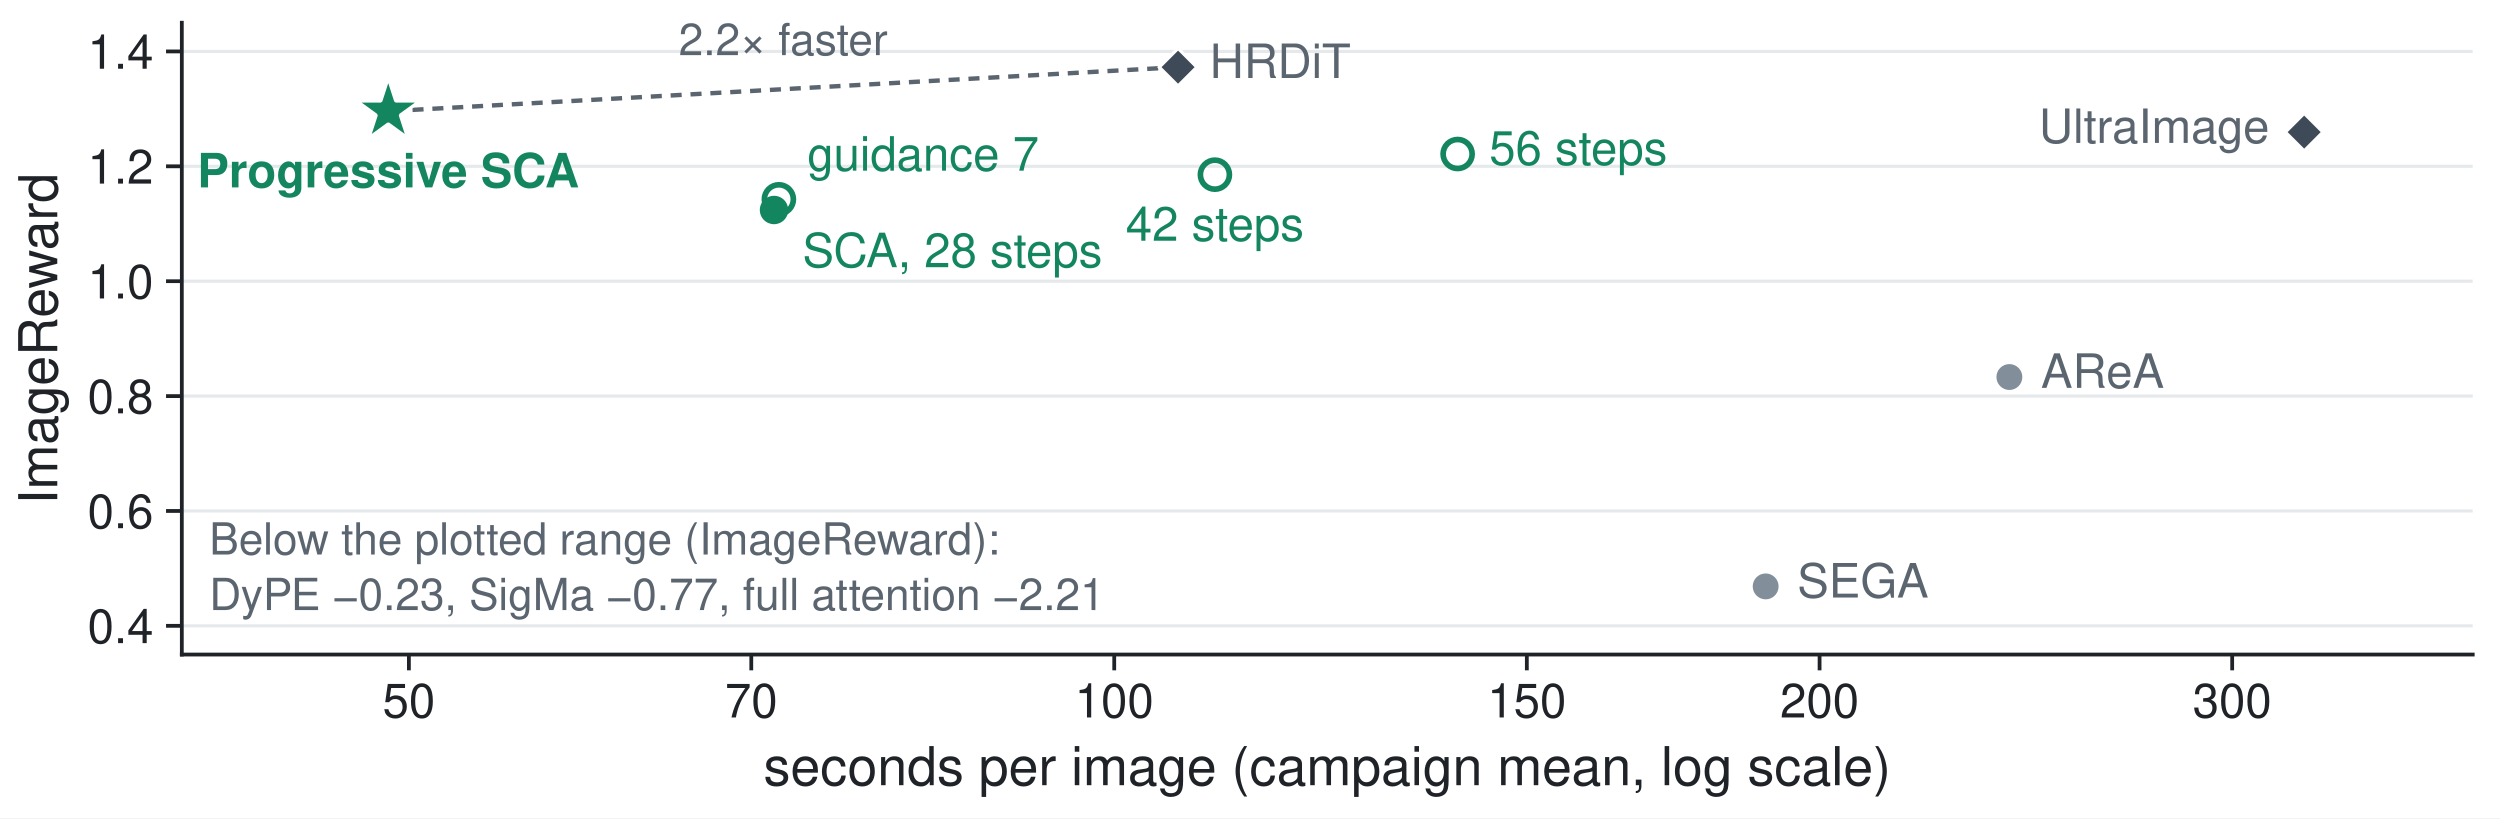
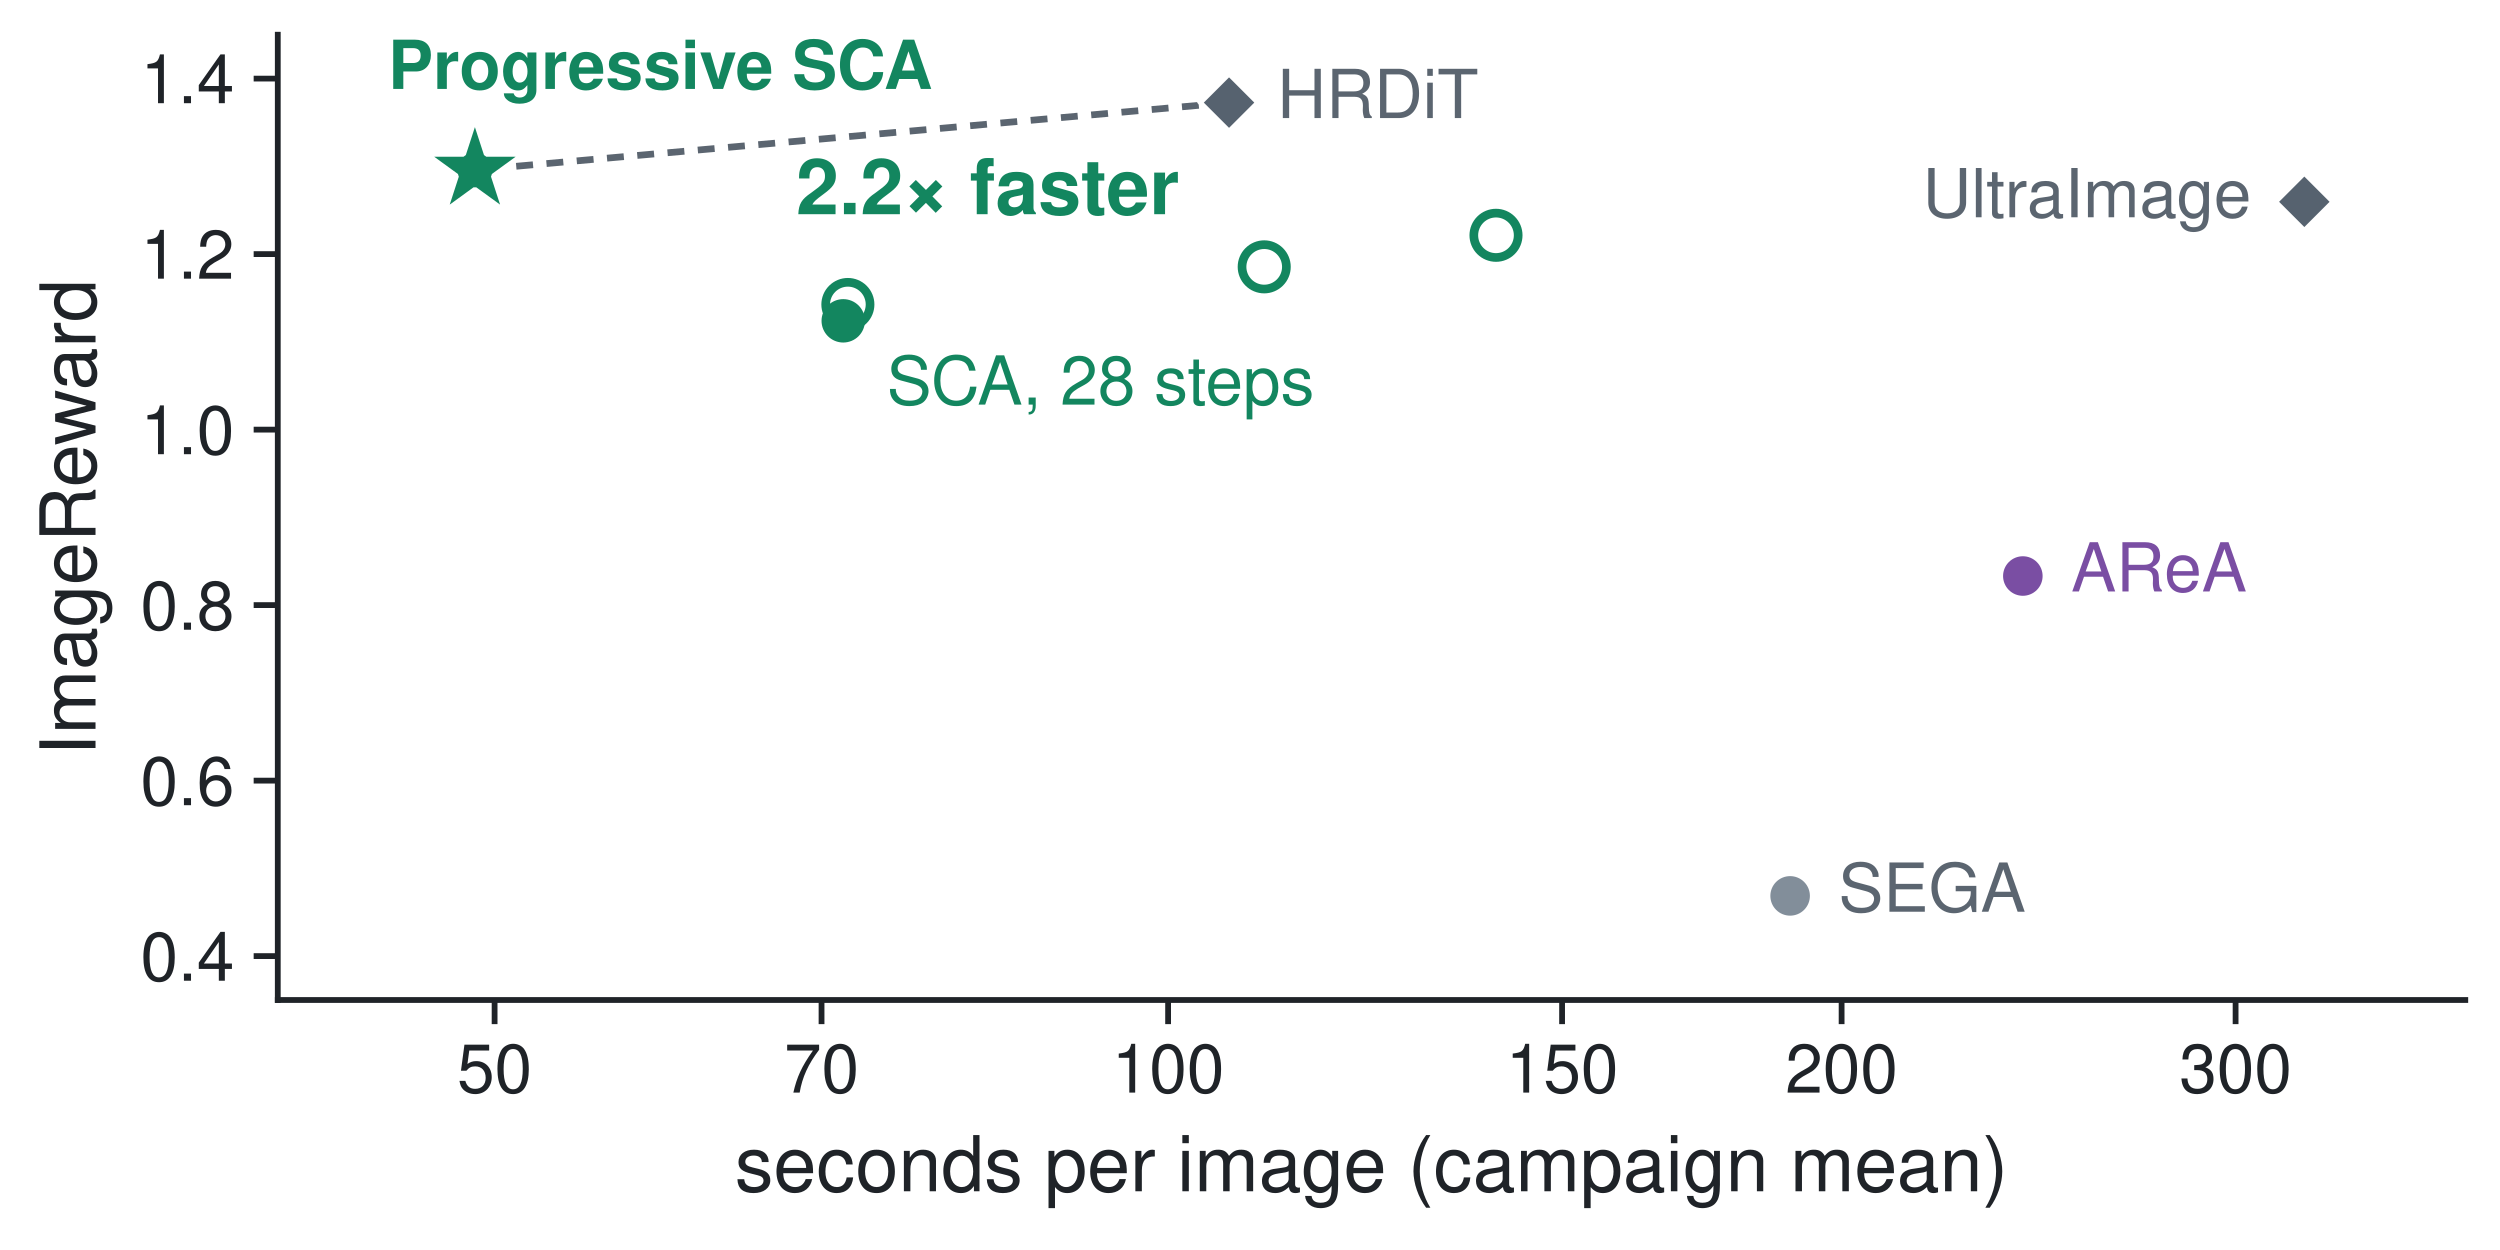
- <svg xmlns="http://www.w3.org/2000/svg" xmlns:xlink="http://www.w3.org/1999/xlink" width="396pt" height="129.6pt" viewBox="0 0 396 129.6" version="1.1">
+ <svg xmlns="http://www.w3.org/2000/svg" xmlns:xlink="http://www.w3.org/1999/xlink" width="259.2pt" height="129.6pt" viewBox="0 0 259.2 129.6" version="1.1">
  <defs>
    <style type="text/css">*{stroke-linejoin: round; stroke-linecap: butt}</style>
  </defs>
  <g id="figure_1">
    <g id="patch_1">
-       <path d="M 0 129.6  L 396 129.6  L 396 0  L 0 0  z " style="fill: #ffffff" />
+       <path d="M 0 129.6  L 259.2 129.6  L 259.2 0  L 0 0  z " style="fill: #ffffff" />
    </g>
    <g id="axes_1">
      <g id="patch_2">
-         <path d="M 28.8 103.68  L 391.68 103.68  L 391.68 3.6  L 28.8 3.6  z " style="fill: #ffffff" />
+         <path d="M 28.8 103.68  L 255.6 103.68  L 255.6 3.6  L 28.8 3.6  z " style="fill: #ffffff" />
      </g>
      <g id="matplotlib.axis_1">
        <g id="xtick_1">
          <g id="line2d_1">
            <defs>
              <path id="m1a3d22b115" d="M 0 0  L 0 2.5  " style="stroke: #1f2328; stroke-width: 0.6" />
            </defs>
            <g>
-               <use xlink:href="#m1a3d22b115" x="64.768" y="103.68" style="fill: #1f2328; stroke: #1f2328; stroke-width: 0.6" />
+               <use xlink:href="#m1a3d22b115" x="51.28" y="103.68" style="fill: #1f2328; stroke: #1f2328; stroke-width: 0.6" />
            </g>
          </g>
          <g id="text_1">
-             <text style="font-size: 7.5px; font-family: 'Helvetica Neue', 'Helvetica', 'Arial', 'TeX Gyre Heros', 'Nimbus Sans', 'Liberation Sans', 'DejaVu Sans', sans-serif; text-anchor: middle; fill: #1f2328" x="64.768" y="113.647" transform="rotate(-0 64.76794 113.6475)">50</text>
+             <text style="font-size: 7px; font-family: 'Helvetica Neue', 'Helvetica', 'Arial', 'TeX Gyre Heros', 'Nimbus Sans', 'Liberation Sans', 'DejaVu Sans', sans-serif; text-anchor: middle; fill: #1f2328" x="51.28" y="113.283" transform="rotate(-0 51.27996 113.283)">50</text>
          </g>
        </g>
        <g id="xtick_2">
          <g id="line2d_2">
            <g>
-               <use xlink:href="#m1a3d22b115" x="119.003" y="103.68" style="fill: #1f2328; stroke: #1f2328; stroke-width: 0.6" />
+               <use xlink:href="#m1a3d22b115" x="85.177" y="103.68" style="fill: #1f2328; stroke: #1f2328; stroke-width: 0.6" />
            </g>
          </g>
          <g id="text_2">
-             <text style="font-size: 7.5px; font-family: 'Helvetica Neue', 'Helvetica', 'Arial', 'TeX Gyre Heros', 'Nimbus Sans', 'Liberation Sans', 'DejaVu Sans', sans-serif; text-anchor: middle; fill: #1f2328" x="119.003" y="113.647" transform="rotate(-0 119.003 113.6475)">70</text>
+             <text style="font-size: 7px; font-family: 'Helvetica Neue', 'Helvetica', 'Arial', 'TeX Gyre Heros', 'Nimbus Sans', 'Liberation Sans', 'DejaVu Sans', sans-serif; text-anchor: middle; fill: #1f2328" x="85.177" y="113.283" transform="rotate(-0 85.1769 113.283)">70</text>
          </g>
        </g>
        <g id="xtick_3">
          <g id="line2d_3">
            <g>
-               <use xlink:href="#m1a3d22b115" x="176.495" y="103.68" style="fill: #1f2328; stroke: #1f2328; stroke-width: 0.6" />
+               <use xlink:href="#m1a3d22b115" x="121.109" y="103.68" style="fill: #1f2328; stroke: #1f2328; stroke-width: 0.6" />
            </g>
          </g>
          <g id="text_3">
-             <text style="font-size: 7.5px; font-family: 'Helvetica Neue', 'Helvetica', 'Arial', 'TeX Gyre Heros', 'Nimbus Sans', 'Liberation Sans', 'DejaVu Sans', sans-serif; text-anchor: middle; fill: #1f2328" x="176.495" y="113.647" transform="rotate(-0 176.4946 113.6475)">100</text>
+             <text style="font-size: 7px; font-family: 'Helvetica Neue', 'Helvetica', 'Arial', 'TeX Gyre Heros', 'Nimbus Sans', 'Liberation Sans', 'DejaVu Sans', sans-serif; text-anchor: middle; fill: #1f2328" x="121.109" y="113.283" transform="rotate(-0 121.1091 113.283)">100</text>
          </g>
        </g>
        <g id="xtick_4">
          <g id="line2d_4">
            <g>
-               <use xlink:href="#m1a3d22b115" x="241.85" y="103.68" style="fill: #1f2328; stroke: #1f2328; stroke-width: 0.6" />
+               <use xlink:href="#m1a3d22b115" x="161.957" y="103.68" style="fill: #1f2328; stroke: #1f2328; stroke-width: 0.6" />
            </g>
          </g>
          <g id="text_4">
-             <text style="font-size: 7.5px; font-family: 'Helvetica Neue', 'Helvetica', 'Arial', 'TeX Gyre Heros', 'Nimbus Sans', 'Liberation Sans', 'DejaVu Sans', sans-serif; text-anchor: middle; fill: #1f2328" x="241.85" y="113.647" transform="rotate(-0 241.8505 113.6475)">150</text>
+             <text style="font-size: 7px; font-family: 'Helvetica Neue', 'Helvetica', 'Arial', 'TeX Gyre Heros', 'Nimbus Sans', 'Liberation Sans', 'DejaVu Sans', sans-serif; text-anchor: middle; fill: #1f2328" x="161.957" y="113.283" transform="rotate(-0 161.9565 113.283)">150</text>
          </g>
        </g>
        <g id="xtick_5">
          <g id="line2d_5">
            <g>
-               <use xlink:href="#m1a3d22b115" x="288.221" y="103.68" style="fill: #1f2328; stroke: #1f2328; stroke-width: 0.6" />
+               <use xlink:href="#m1a3d22b115" x="190.938" y="103.68" style="fill: #1f2328; stroke: #1f2328; stroke-width: 0.6" />
            </g>
          </g>
          <g id="text_5">
-             <text style="font-size: 7.5px; font-family: 'Helvetica Neue', 'Helvetica', 'Arial', 'TeX Gyre Heros', 'Nimbus Sans', 'Liberation Sans', 'DejaVu Sans', sans-serif; text-anchor: middle; fill: #1f2328" x="288.221" y="113.647" transform="rotate(-0 288.2212 113.6475)">200</text>
+             <text style="font-size: 7px; font-family: 'Helvetica Neue', 'Helvetica', 'Arial', 'TeX Gyre Heros', 'Nimbus Sans', 'Liberation Sans', 'DejaVu Sans', sans-serif; text-anchor: middle; fill: #1f2328" x="190.938" y="113.283" transform="rotate(-0 190.9383 113.283)">200</text>
          </g>
        </g>
        <g id="xtick_6">
          <g id="line2d_6">
            <g>
-               <use xlink:href="#m1a3d22b115" x="353.577" y="103.68" style="fill: #1f2328; stroke: #1f2328; stroke-width: 0.6" />
+               <use xlink:href="#m1a3d22b115" x="231.786" y="103.68" style="fill: #1f2328; stroke: #1f2328; stroke-width: 0.6" />
            </g>
          </g>
          <g id="text_6">
-             <text style="font-size: 7.5px; font-family: 'Helvetica Neue', 'Helvetica', 'Arial', 'TeX Gyre Heros', 'Nimbus Sans', 'Liberation Sans', 'DejaVu Sans', sans-serif; text-anchor: middle; fill: #1f2328" x="353.577" y="113.647" transform="rotate(-0 353.5771 113.6475)">300</text>
+             <text style="font-size: 7px; font-family: 'Helvetica Neue', 'Helvetica', 'Arial', 'TeX Gyre Heros', 'Nimbus Sans', 'Liberation Sans', 'DejaVu Sans', sans-serif; text-anchor: middle; fill: #1f2328" x="231.786" y="113.283" transform="rotate(-0 231.7857 113.283)">300</text>
          </g>
        </g>
        <g id="text_7">
-           <text style="font-size: 8.5px; font-family: 'Helvetica Neue', 'Helvetica', 'Arial', 'TeX Gyre Heros', 'Nimbus Sans', 'Liberation Sans', 'DejaVu Sans', sans-serif; text-anchor: middle; fill: #1f2328" x="210.24" y="124.377" transform="rotate(-0 210.24 124.377)">seconds per image (campaign mean, log scale)</text>
+           <text style="font-size: 8px; font-family: 'Helvetica Neue', 'Helvetica', 'Arial', 'TeX Gyre Heros', 'Nimbus Sans', 'Liberation Sans', 'DejaVu Sans', sans-serif; text-anchor: middle; fill: #1f2328" x="142.2" y="123.513" transform="rotate(-0 142.2 123.5125)">seconds per image (campaign mean)</text>
        </g>
      </g>
      <g id="matplotlib.axis_2">
        <g id="ytick_1">
          <g id="line2d_7">
-             <path d="M 28.8 99.131  L 391.68 99.131  " clip-path="url(#p9c192eb610)" style="fill: none; stroke: #e6e9ec; stroke-width: 0.5; stroke-linecap: square" />
-           </g>
-           <g id="line2d_8">
            <defs>
              <path id="m9d9df79246" d="M 0 0  L -2.5 0  " style="stroke: #1f2328; stroke-width: 0.6" />
            </defs>
            <g>
              <use xlink:href="#m9d9df79246" x="28.8" y="99.131" style="fill: #1f2328; stroke: #1f2328; stroke-width: 0.6" />
            </g>
          </g>
          <g id="text_8">
-             <text style="font-size: 7.5px; font-family: 'Helvetica Neue', 'Helvetica', 'Arial', 'TeX Gyre Heros', 'Nimbus Sans', 'Liberation Sans', 'DejaVu Sans', sans-serif; text-anchor: end; fill: #1f2328" x="24.3" y="101.865" transform="rotate(-0 24.3 101.8647)">0.4</text>
+             <text style="font-size: 7px; font-family: 'Helvetica Neue', 'Helvetica', 'Arial', 'TeX Gyre Heros', 'Nimbus Sans', 'Liberation Sans', 'DejaVu Sans', sans-serif; text-anchor: end; fill: #1f2328" x="24.3" y="101.682" transform="rotate(-0 24.3 101.6824)">0.4</text>
          </g>
        </g>
        <g id="ytick_2">
+           <g id="line2d_8">
+             <g>
+               <use xlink:href="#m9d9df79246" x="28.8" y="80.935" style="fill: #1f2328; stroke: #1f2328; stroke-width: 0.6" />
+             </g>
+           </g>
+           <g id="text_9">
+             <text style="font-size: 7px; font-family: 'Helvetica Neue', 'Helvetica', 'Arial', 'TeX Gyre Heros', 'Nimbus Sans', 'Liberation Sans', 'DejaVu Sans', sans-serif; text-anchor: end; fill: #1f2328" x="24.3" y="83.486" transform="rotate(-0 24.3 83.48605)">0.6</text>
+           </g>
+         </g>
+         <g id="ytick_3">
          <g id="line2d_9">
-             <path d="M 28.8 80.935  L 391.68 80.935  " clip-path="url(#p9c192eb610)" style="fill: none; stroke: #e6e9ec; stroke-width: 0.5; stroke-linecap: square" />
-           </g>
+             <g>
+               <use xlink:href="#m9d9df79246" x="28.8" y="62.738" style="fill: #1f2328; stroke: #1f2328; stroke-width: 0.6" />
+             </g>
+           </g>
+           <g id="text_10">
+             <text style="font-size: 7px; font-family: 'Helvetica Neue', 'Helvetica', 'Arial', 'TeX Gyre Heros', 'Nimbus Sans', 'Liberation Sans', 'DejaVu Sans', sans-serif; text-anchor: end; fill: #1f2328" x="24.3" y="65.29" transform="rotate(-0 24.3 65.28968)">0.8</text>
+           </g>
+         </g>
+         <g id="ytick_4">
          <g id="line2d_10">
            <g>
-               <use xlink:href="#m9d9df79246" x="28.8" y="80.935" style="fill: #1f2328; stroke: #1f2328; stroke-width: 0.6" />
-             </g>
-           </g>
-           <g id="text_9">
-             <text style="font-size: 7.5px; font-family: 'Helvetica Neue', 'Helvetica', 'Arial', 'TeX Gyre Heros', 'Nimbus Sans', 'Liberation Sans', 'DejaVu Sans', sans-serif; text-anchor: end; fill: #1f2328" x="24.3" y="83.668" transform="rotate(-0 24.3 83.6683)">0.6</text>
-           </g>
-         </g>
-         <g id="ytick_3">
+               <use xlink:href="#m9d9df79246" x="28.8" y="44.542" style="fill: #1f2328; stroke: #1f2328; stroke-width: 0.6" />
+             </g>
+           </g>
+           <g id="text_11">
+             <text style="font-size: 7px; font-family: 'Helvetica Neue', 'Helvetica', 'Arial', 'TeX Gyre Heros', 'Nimbus Sans', 'Liberation Sans', 'DejaVu Sans', sans-serif; text-anchor: end; fill: #1f2328" x="24.3" y="47.093" transform="rotate(-0 24.3 47.09332)">1.0</text>
+           </g>
+         </g>
+         <g id="ytick_5">
          <g id="line2d_11">
-             <path d="M 28.8 62.738  L 391.68 62.738  " clip-path="url(#p9c192eb610)" style="fill: none; stroke: #e6e9ec; stroke-width: 0.5; stroke-linecap: square" />
-           </g>
+             <g>
+               <use xlink:href="#m9d9df79246" x="28.8" y="26.345" style="fill: #1f2328; stroke: #1f2328; stroke-width: 0.6" />
+             </g>
+           </g>
+           <g id="text_12">
+             <text style="font-size: 7px; font-family: 'Helvetica Neue', 'Helvetica', 'Arial', 'TeX Gyre Heros', 'Nimbus Sans', 'Liberation Sans', 'DejaVu Sans', sans-serif; text-anchor: end; fill: #1f2328" x="24.3" y="28.897" transform="rotate(-0 24.3 28.89695)">1.2</text>
+           </g>
+         </g>
+         <g id="ytick_6">
          <g id="line2d_12">
            <g>
-               <use xlink:href="#m9d9df79246" x="28.8" y="62.738" style="fill: #1f2328; stroke: #1f2328; stroke-width: 0.6" />
-             </g>
-           </g>
-           <g id="text_10">
-             <text style="font-size: 7.5px; font-family: 'Helvetica Neue', 'Helvetica', 'Arial', 'TeX Gyre Heros', 'Nimbus Sans', 'Liberation Sans', 'DejaVu Sans', sans-serif; text-anchor: end; fill: #1f2328" x="24.3" y="65.472" transform="rotate(-0 24.3 65.47193)">0.8</text>
-           </g>
-         </g>
-         <g id="ytick_4">
-           <g id="line2d_13">
-             <path d="M 28.8 44.542  L 391.68 44.542  " clip-path="url(#p9c192eb610)" style="fill: none; stroke: #e6e9ec; stroke-width: 0.5; stroke-linecap: square" />
-           </g>
-           <g id="line2d_14">
-             <g>
-               <use xlink:href="#m9d9df79246" x="28.8" y="44.542" style="fill: #1f2328; stroke: #1f2328; stroke-width: 0.6" />
-             </g>
-           </g>
-           <g id="text_11">
-             <text style="font-size: 7.5px; font-family: 'Helvetica Neue', 'Helvetica', 'Arial', 'TeX Gyre Heros', 'Nimbus Sans', 'Liberation Sans', 'DejaVu Sans', sans-serif; text-anchor: end; fill: #1f2328" x="24.3" y="47.276" transform="rotate(-0 24.3 47.27557)">1.0</text>
-           </g>
-         </g>
-         <g id="ytick_5">
-           <g id="line2d_15">
-             <path d="M 28.8 26.345  L 391.68 26.345  " clip-path="url(#p9c192eb610)" style="fill: none; stroke: #e6e9ec; stroke-width: 0.5; stroke-linecap: square" />
-           </g>
-           <g id="line2d_16">
-             <g>
-               <use xlink:href="#m9d9df79246" x="28.8" y="26.345" style="fill: #1f2328; stroke: #1f2328; stroke-width: 0.6" />
-             </g>
-           </g>
-           <g id="text_12">
-             <text style="font-size: 7.5px; font-family: 'Helvetica Neue', 'Helvetica', 'Arial', 'TeX Gyre Heros', 'Nimbus Sans', 'Liberation Sans', 'DejaVu Sans', sans-serif; text-anchor: end; fill: #1f2328" x="24.3" y="29.079" transform="rotate(-0 24.3 29.07921)">1.2</text>
-           </g>
-         </g>
-         <g id="ytick_6">
-           <g id="line2d_17">
-             <path d="M 28.8 8.149  L 391.68 8.149  " clip-path="url(#p9c192eb610)" style="fill: none; stroke: #e6e9ec; stroke-width: 0.5; stroke-linecap: square" />
-           </g>
-           <g id="line2d_18">
-             <g>
              <use xlink:href="#m9d9df79246" x="28.8" y="8.149" style="fill: #1f2328; stroke: #1f2328; stroke-width: 0.6" />
            </g>
          </g>
          <g id="text_13">
-             <text style="font-size: 7.5px; font-family: 'Helvetica Neue', 'Helvetica', 'Arial', 'TeX Gyre Heros', 'Nimbus Sans', 'Liberation Sans', 'DejaVu Sans', sans-serif; text-anchor: end; fill: #1f2328" x="24.3" y="10.883" transform="rotate(-0 24.3 10.88284)">1.4</text>
+             <text style="font-size: 7px; font-family: 'Helvetica Neue', 'Helvetica', 'Arial', 'TeX Gyre Heros', 'Nimbus Sans', 'Liberation Sans', 'DejaVu Sans', sans-serif; text-anchor: end; fill: #1f2328" x="24.3" y="10.701" transform="rotate(-0 24.3 10.70059)">1.4</text>
          </g>
        </g>
        <g id="text_14">
-           <text style="font-size: 8.5px; font-family: 'Helvetica Neue', 'Helvetica', 'Arial', 'TeX Gyre Heros', 'Nimbus Sans', 'Liberation Sans', 'DejaVu Sans', sans-serif; text-anchor: middle; fill: #1f2328" x="9.073" y="53.64" transform="rotate(-90 9.072672 53.64)">ImageReward</text>
-         </g>
-       </g>
-       <g id="line2d_19">
-         <path d="M 186.604 10.639  L 61.501 17.621  " clip-path="url(#p9c192eb610)" style="fill: none; stroke-dasharray: 1.75,1.4; stroke-dashoffset: 0; stroke: #5b6570; stroke-width: 0.7" />
+           <text style="font-size: 8px; font-family: 'Helvetica Neue', 'Helvetica', 'Arial', 'TeX Gyre Heros', 'Nimbus Sans', 'Liberation Sans', 'DejaVu Sans', sans-serif; text-anchor: middle; fill: #1f2328" x="9.903" y="53.64" transform="rotate(-90 9.903094 53.64)">ImageReward</text>
+         </g>
+       </g>
+       <g id="line2d_13">
+         <path d="M 127.427 10.639  L 49.238 17.621  " clip-path="url(#p20cd9c14d1)" style="fill: none; stroke-dasharray: 1.75,1.4; stroke-dashoffset: 0; stroke: #5b6570; stroke-width: 0.7" />
      </g>
      <g id="patch_3">
        <path d="M 28.8 103.68  L 28.8 3.6  " style="fill: none; stroke: #1f2328; stroke-width: 0.6; stroke-linejoin: miter; stroke-linecap: square" />
      </g>
      <g id="patch_4">
-         <path d="M 28.8 103.68  L 391.68 103.68  " style="fill: none; stroke: #1f2328; stroke-width: 0.6; stroke-linejoin: miter; stroke-linecap: square" />
+         <path d="M 28.8 103.68  L 255.6 103.68  " style="fill: none; stroke: #1f2328; stroke-width: 0.6; stroke-linejoin: miter; stroke-linecap: square" />
      </g>
      <g id="text_15">
-         <text style="font-size: 7px; font-family: 'Helvetica Neue', 'Helvetica', 'Arial', 'TeX Gyre Heros', 'Nimbus Sans', 'Liberation Sans', 'DejaVu Sans', sans-serif; text-anchor: middle; fill: #5b6570" x="124.052" y="8.733" transform="rotate(-0 124.0522 8.733157)">2.2× faster</text>
+         <text style="font-weight: 700; font-size: 8px; font-family: 'Helvetica Neue', 'Helvetica', 'Arial', 'TeX Gyre Heros', 'Nimbus Sans', 'Liberation Sans', 'DejaVu Sans', sans-serif; text-anchor: middle; fill: #13865f" x="102.407" y="22.206" transform="rotate(-0 102.4067 22.20591)">2.2× faster</text>
+       </g>
+       <g id="line2d_14">
+         <defs>
+           <path id="m0bb4ed0893" d="M 0 2.3  C 0.61 2.3 1.195 2.058 1.626 1.626  C 2.058 1.195 2.3 0.61 2.3 0  C 2.3 -0.61 2.058 -1.195 1.626 -1.626  C 1.195 -2.058 0.61 -2.3 0 -2.3  C -0.61 -2.3 -1.195 -2.058 -1.626 -1.626  C -2.058 -1.195 -2.3 -0.61 -2.3 0  C -2.3 0.61 -2.058 1.195 -1.626 1.626  C -1.195 2.058 -0.61 2.3 0 2.3  z " style="stroke: #ffffff; stroke-width: 0.5" />
+         </defs>
+         <g clip-path="url(#p20cd9c14d1)">
+           <use xlink:href="#m0bb4ed0893" x="185.6" y="92.886" style="fill: #828e9a; stroke: #ffffff; stroke-width: 0.5" />
+         </g>
+       </g>
+       <g id="text_16">
+         <text style="font-size: 7px; font-family: 'Helvetica Neue', 'Helvetica', 'Arial', 'TeX Gyre Heros', 'Nimbus Sans', 'Liberation Sans', 'DejaVu Sans', sans-serif; text-anchor: start; fill: #5b6570" x="190.6" y="94.531" transform="rotate(-0 190.6003 94.53062)">SEGA</text>
+       </g>
+       <g id="line2d_15">
+         <defs>
+           <path id="md1546c1623" d="M 0 2.3  C 0.61 2.3 1.195 2.058 1.626 1.626  C 2.058 1.195 2.3 0.61 2.3 0  C 2.3 -0.61 2.058 -1.195 1.626 -1.626  C 1.195 -2.058 0.61 -2.3 0 -2.3  C -0.61 -2.3 -1.195 -2.058 -1.626 -1.626  C -2.058 -1.195 -2.3 -0.61 -2.3 0  C -2.3 0.61 -2.058 1.195 -1.626 1.626  C -1.195 2.058 -0.61 2.3 0 2.3  z " style="stroke: #ffffff; stroke-width: 0.5" />
+         </defs>
+         <g clip-path="url(#p20cd9c14d1)">
+           <use xlink:href="#md1546c1623" x="209.728" y="59.722" style="fill: #7a4ea3; stroke: #ffffff; stroke-width: 0.5" />
+         </g>
+       </g>
+       <g id="text_17">
+         <text style="font-size: 7px; font-family: 'Helvetica Neue', 'Helvetica', 'Arial', 'TeX Gyre Heros', 'Nimbus Sans', 'Liberation Sans', 'DejaVu Sans', sans-serif; text-anchor: start; fill: #7a4ea3" x="214.728" y="61.325" transform="rotate(-0 214.7285 61.32496)">AReA</text>
+       </g>
+       <g id="line2d_16">
+         <defs>
+           <path id="mfa909f3624" d="M -0 2.97  L 2.97 0  L 0 -2.97  L -2.97 -0  z " style="stroke: #ffffff; stroke-width: 0.5; stroke-linejoin: miter" />
+         </defs>
+         <g clip-path="url(#p20cd9c14d1)">
+           <use xlink:href="#mfa909f3624" x="238.912" y="20.924" style="fill: #56626f; stroke: #ffffff; stroke-width: 0.5; stroke-linejoin: miter" />
+         </g>
+       </g>
+       <g id="text_18">
+         <text style="font-size: 7px; font-family: 'Helvetica Neue', 'Helvetica', 'Arial', 'TeX Gyre Heros', 'Nimbus Sans', 'Liberation Sans', 'DejaVu Sans', sans-serif; text-anchor: end; fill: #5b6570" x="233.412" y="22.527" transform="rotate(-0 233.412 22.52715)">UltraImage</text>
+       </g>
+       <g id="line2d_17">
+         <g clip-path="url(#p20cd9c14d1)">
+           <use xlink:href="#mfa909f3624" x="127.427" y="10.639" style="fill: #56626f; stroke: #ffffff; stroke-width: 0.5; stroke-linejoin: miter" />
+         </g>
+       </g>
+       <g id="text_19">
+         <text style="font-size: 7px; font-family: 'Helvetica Neue', 'Helvetica', 'Arial', 'TeX Gyre Heros', 'Nimbus Sans', 'Liberation Sans', 'DejaVu Sans', sans-serif; text-anchor: start; fill: #5b6570" x="132.427" y="12.242" transform="rotate(-0 132.4273 12.2424)">HRDiT</text>
+       </g>
+       <g id="text_20">
+         <text style="font-size: 7px; font-family: 'Helvetica Neue', 'Helvetica', 'Arial', 'TeX Gyre Heros', 'Nimbus Sans', 'Liberation Sans', 'DejaVu Sans', sans-serif; text-anchor: start; fill: #13865f" x="91.927" y="41.951" transform="rotate(-0 91.92728 41.95066)">SCA, 28 steps</text>
+       </g>
+       <g id="text_21">
+         <text style="font-weight: 700; font-size: 7px; font-family: 'Helvetica Neue', 'Helvetica', 'Arial', 'TeX Gyre Heros', 'Nimbus Sans', 'Liberation Sans', 'DejaVu Sans', sans-serif; text-anchor: start; fill: #13865f" x="40.238" y="9.224" transform="rotate(-0 40.23789 9.224129)">Progressive SCA</text>
+       </g>
+       <g id="line2d_18">
+         <defs>
+           <path id="mfd5dd8decb" d="M 0 2.5  C 0.663 2.5 1.299 2.237 1.768 1.768  C 2.237 1.299 2.5 0.663 2.5 0  C 2.5 -0.663 2.237 -1.299 1.768 -1.768  C 1.299 -2.237 0.663 -2.5 0 -2.5  C -0.663 -2.5 -1.299 -2.237 -1.768 -1.768  C -2.237 -1.299 -2.5 -0.663 -2.5 0  C -2.5 0.663 -2.237 1.299 -1.768 1.768  C -1.299 2.237 -0.663 2.5 0 2.5  z " style="stroke: #ffffff; stroke-width: 0.5" />
+         </defs>
+         <g clip-path="url(#p20cd9c14d1)">
+           <use xlink:href="#mfd5dd8decb" x="87.427" y="33.264" style="fill: #13865f; stroke: #ffffff; stroke-width: 0.5" />
+         </g>
+       </g>
+       <g id="line2d_19">
+         <defs>
+           <path id="m0b3384eef0" d="M 0 2.3  C 0.61 2.3 1.195 2.058 1.626 1.626  C 2.058 1.195 2.3 0.61 2.3 0  C 2.3 -0.61 2.058 -1.195 1.626 -1.626  C 1.195 -2.058 0.61 -2.3 0 -2.3  C -0.61 -2.3 -1.195 -2.058 -1.626 -1.626  C -2.058 -1.195 -2.3 -0.61 -2.3 0  C -2.3 0.61 -2.058 1.195 -1.626 1.626  C -1.195 2.058 -0.61 2.3 0 2.3  z " style="stroke: #13865f; stroke-width: 0.9" />
+         </defs>
+         <g clip-path="url(#p20cd9c14d1)">
+           <use xlink:href="#m0b3384eef0" x="87.908" y="31.569" style="fill-opacity: 0; stroke: #13865f; stroke-width: 0.9" />
+         </g>
      </g>
      <g id="line2d_20">
-         <defs>
-           <path id="m0bb4ed0893" d="M 0 2.3  C 0.61 2.3 1.195 2.058 1.626 1.626  C 2.058 1.195 2.3 0.61 2.3 0  C 2.3 -0.61 2.058 -1.195 1.626 -1.626  C 1.195 -2.058 0.61 -2.3 0 -2.3  C -0.61 -2.3 -1.195 -2.058 -1.626 -1.626  C -2.058 -1.195 -2.3 -0.61 -2.3 0  C -2.3 0.61 -2.058 1.195 -1.626 1.626  C -1.195 2.058 -0.61 2.3 0 2.3  z " style="stroke: #ffffff; stroke-width: 0.5" />
-         </defs>
-         <g clip-path="url(#p9c192eb610)">
-           <use xlink:href="#m0bb4ed0893" x="279.68" y="92.886" style="fill: #828e9a; stroke: #ffffff; stroke-width: 0.5" />
-         </g>
-       </g>
-       <g id="text_16">
-         <text style="font-size: 7.5px; font-family: 'Helvetica Neue', 'Helvetica', 'Arial', 'TeX Gyre Heros', 'Nimbus Sans', 'Liberation Sans', 'DejaVu Sans', sans-serif; text-anchor: start; fill: #5b6570" x="284.68" y="94.648" transform="rotate(-0 284.6805 94.64811)">SEGA</text>
+         <g clip-path="url(#p20cd9c14d1)">
+           <use xlink:href="#m0b3384eef0" x="131.074" y="27.667" style="fill-opacity: 0; stroke: #13865f; stroke-width: 0.9" />
+         </g>
      </g>
      <g id="line2d_21">
-         <g clip-path="url(#p9c192eb610)">
-           <use xlink:href="#m0bb4ed0893" x="318.286" y="59.722" style="fill: #828e9a; stroke: #ffffff; stroke-width: 0.5" />
-         </g>
-       </g>
-       <g id="text_17">
-         <text style="font-size: 7.5px; font-family: 'Helvetica Neue', 'Helvetica', 'Arial', 'TeX Gyre Heros', 'Nimbus Sans', 'Liberation Sans', 'DejaVu Sans', sans-serif; text-anchor: start; fill: #5b6570" x="323.286" y="61.439" transform="rotate(-0 323.2856 61.43948)">AReA</text>
+         <g clip-path="url(#p20cd9c14d1)">
+           <use xlink:href="#m0b3384eef0" x="155.105" y="24.396" style="fill-opacity: 0; stroke: #13865f; stroke-width: 0.9" />
+         </g>
      </g>
      <g id="line2d_22">
        <defs>
-           <path id="m953313dc3a" d="M -0 2.97  L 2.97 0  L 0 -2.97  L -2.97 -0  z " style="stroke: #ffffff; stroke-width: 0.5; stroke-linejoin: miter" />
-         </defs>
-         <g clip-path="url(#p9c192eb610)">
-           <use xlink:href="#m953313dc3a" x="364.979" y="20.924" style="fill: #3e4a57; stroke: #ffffff; stroke-width: 0.5; stroke-linejoin: miter" />
-         </g>
-       </g>
-       <g id="text_18">
-         <text style="font-size: 7.5px; font-family: 'Helvetica Neue', 'Helvetica', 'Arial', 'TeX Gyre Heros', 'Nimbus Sans', 'Liberation Sans', 'DejaVu Sans', sans-serif; text-anchor: end; fill: #5b6570" x="359.479" y="22.642" transform="rotate(-0 359.4792 22.64167)">UltraImage</text>
-       </g>
-       <g id="line2d_23">
-         <g clip-path="url(#p9c192eb610)">
-           <use xlink:href="#m953313dc3a" x="186.604" y="10.639" style="fill: #3e4a57; stroke: #ffffff; stroke-width: 0.5; stroke-linejoin: miter" />
-         </g>
-       </g>
-       <g id="text_19">
-         <text style="font-size: 7.5px; font-family: 'Helvetica Neue', 'Helvetica', 'Arial', 'TeX Gyre Heros', 'Nimbus Sans', 'Liberation Sans', 'DejaVu Sans', sans-serif; text-anchor: start; fill: #5b6570" x="191.604" y="12.357" transform="rotate(-0 191.6037 12.35692)">HRDiT</text>
-       </g>
-       <g id="text_20">
-         <text style="font-size: 7.5px; font-family: 'Helvetica Neue', 'Helvetica', 'Arial', 'TeX Gyre Heros', 'Nimbus Sans', 'Liberation Sans', 'DejaVu Sans', sans-serif; text-anchor: start; fill: #13865f" x="127.104" y="42.321" transform="rotate(-0 127.1037 42.32113)">SCA, 28 steps</text>
-       </g>
-       <g id="text_21">
-         <text style="font-size: 7.5px; font-family: 'Helvetica Neue', 'Helvetica', 'Arial', 'TeX Gyre Heros', 'Nimbus Sans', 'Liberation Sans', 'DejaVu Sans', sans-serif; text-anchor: start; fill: #13865f" x="127.873" y="27.036" transform="rotate(-0 127.8733 27.03642)">guidance 7</text>
-       </g>
-       <g id="text_22">
-         <text style="font-size: 7.5px; font-family: 'Helvetica Neue', 'Helvetica', 'Arial', 'TeX Gyre Heros', 'Nimbus Sans', 'Liberation Sans', 'DejaVu Sans', sans-serif; text-anchor: middle; fill: #13865f" x="192.439" y="38.134" transform="rotate(-0 192.4388 38.13431)">42 steps</text>
-       </g>
-       <g id="text_23">
-         <text style="font-size: 7.5px; font-family: 'Helvetica Neue', 'Helvetica', 'Arial', 'TeX Gyre Heros', 'Nimbus Sans', 'Liberation Sans', 'DejaVu Sans', sans-serif; text-anchor: start; fill: #13865f" x="235.888" y="26.113" transform="rotate(-0 235.8881 26.11341)">56 steps</text>
-       </g>
-       <g id="text_24">
-         <text style="font-weight: 700; font-size: 7.5px; font-family: 'Helvetica Neue', 'Helvetica', 'Arial', 'TeX Gyre Heros', 'Nimbus Sans', 'Liberation Sans', 'DejaVu Sans', sans-serif; text-anchor: middle; fill: #13865f" x="61.501" y="29.678" transform="rotate(-0 61.50062 29.67816)">Progressive SCA</text>
-       </g>
-       <g id="text_25">
-         <text style="font-size: 7px; font-family: 'Helvetica Neue', 'Helvetica', 'Arial', 'TeX Gyre Heros', 'Nimbus Sans', 'Liberation Sans', 'DejaVu Sans', sans-serif; fill: #5b6570" transform="translate(33.15456 87.84023)">Below the plotted range (ImageReward):</text>
-         <text style="font-size: 7px; font-family: 'Helvetica Neue', 'Helvetica', 'Arial', 'TeX Gyre Heros', 'Nimbus Sans', 'Liberation Sans', 'DejaVu Sans', sans-serif; fill: #5b6570" transform="translate(33.15456 96.63179)">DyPE −0.23, SigMa −0.77, full attention −2.21</text>
-       </g>
-       <g id="line2d_24">
-         <defs>
-           <path id="mfd5dd8decb" d="M 0 2.5  C 0.663 2.5 1.299 2.237 1.768 1.768  C 2.237 1.299 2.5 0.663 2.5 0  C 2.5 -0.663 2.237 -1.299 1.768 -1.768  C 1.299 -2.237 0.663 -2.5 0 -2.5  C -0.663 -2.5 -1.299 -2.237 -1.768 -1.768  C -2.237 -1.299 -2.5 -0.663 -2.5 0  C -2.5 0.663 -2.237 1.299 -1.768 1.768  C -1.299 2.237 -0.663 2.5 0 2.5  z " style="stroke: #ffffff; stroke-width: 0.5" />
-         </defs>
-         <g clip-path="url(#p9c192eb610)">
-           <use xlink:href="#mfd5dd8decb" x="122.604" y="33.264" style="fill: #13865f; stroke: #ffffff; stroke-width: 0.5" />
-         </g>
-       </g>
-       <g id="line2d_25">
-         <defs>
-           <path id="m0b3384eef0" d="M 0 2.3  C 0.61 2.3 1.195 2.058 1.626 1.626  C 2.058 1.195 2.3 0.61 2.3 0  C 2.3 -0.61 2.058 -1.195 1.626 -1.626  C 1.195 -2.058 0.61 -2.3 0 -2.3  C -0.61 -2.3 -1.195 -2.058 -1.626 -1.626  C -2.058 -1.195 -2.3 -0.61 -2.3 0  C -2.3 0.61 -2.058 1.195 -1.626 1.626  C -1.195 2.058 -0.61 2.3 0 2.3  z " style="stroke: #13865f; stroke-width: 0.9" />
-         </defs>
-         <g clip-path="url(#p9c192eb610)">
-           <use xlink:href="#m0b3384eef0" x="123.373" y="31.569" style="fill-opacity: 0; stroke: #13865f; stroke-width: 0.9" />
-         </g>
-       </g>
-       <g id="line2d_26">
-         <g clip-path="url(#p9c192eb610)">
-           <use xlink:href="#m0b3384eef0" x="192.439" y="27.667" style="fill-opacity: 0; stroke: #13865f; stroke-width: 0.9" />
-         </g>
-       </g>
-       <g id="line2d_27">
-         <g clip-path="url(#p9c192eb610)">
-           <use xlink:href="#m0b3384eef0" x="230.888" y="24.396" style="fill-opacity: 0; stroke: #13865f; stroke-width: 0.9" />
-         </g>
-       </g>
-       <g id="line2d_28">
-         <defs>
          <path id="m161e60ceeb" d="M 0 -5.25  L -1.179 -1.622  L -4.993 -1.622  L -1.907 0.62  L -3.086 4.247  L -0 2.005  L 3.086 4.247  L 1.907 0.62  L 4.993 -1.622  L 1.179 -1.622  z " style="stroke: #ffffff; stroke-width: 0.5; stroke-linejoin: bevel" />
        </defs>
-         <g clip-path="url(#p9c192eb610)">
-           <use xlink:href="#m161e60ceeb" x="61.501" y="17.621" style="fill: #13865f; stroke: #ffffff; stroke-width: 0.5; stroke-linejoin: bevel" />
+         <g clip-path="url(#p20cd9c14d1)">
+           <use xlink:href="#m161e60ceeb" x="49.238" y="17.621" style="fill: #13865f; stroke: #ffffff; stroke-width: 0.5; stroke-linejoin: bevel" />
        </g>
      </g>
    </g>
  </g>
  <defs>
-     <clipPath id="p9c192eb610">
-       <rect x="28.8" y="3.6" width="362.88" height="100.08" />
+     <clipPath id="p20cd9c14d1">
+       <rect x="28.8" y="3.6" width="226.8" height="100.08" />
    </clipPath>
  </defs>
</svg>
